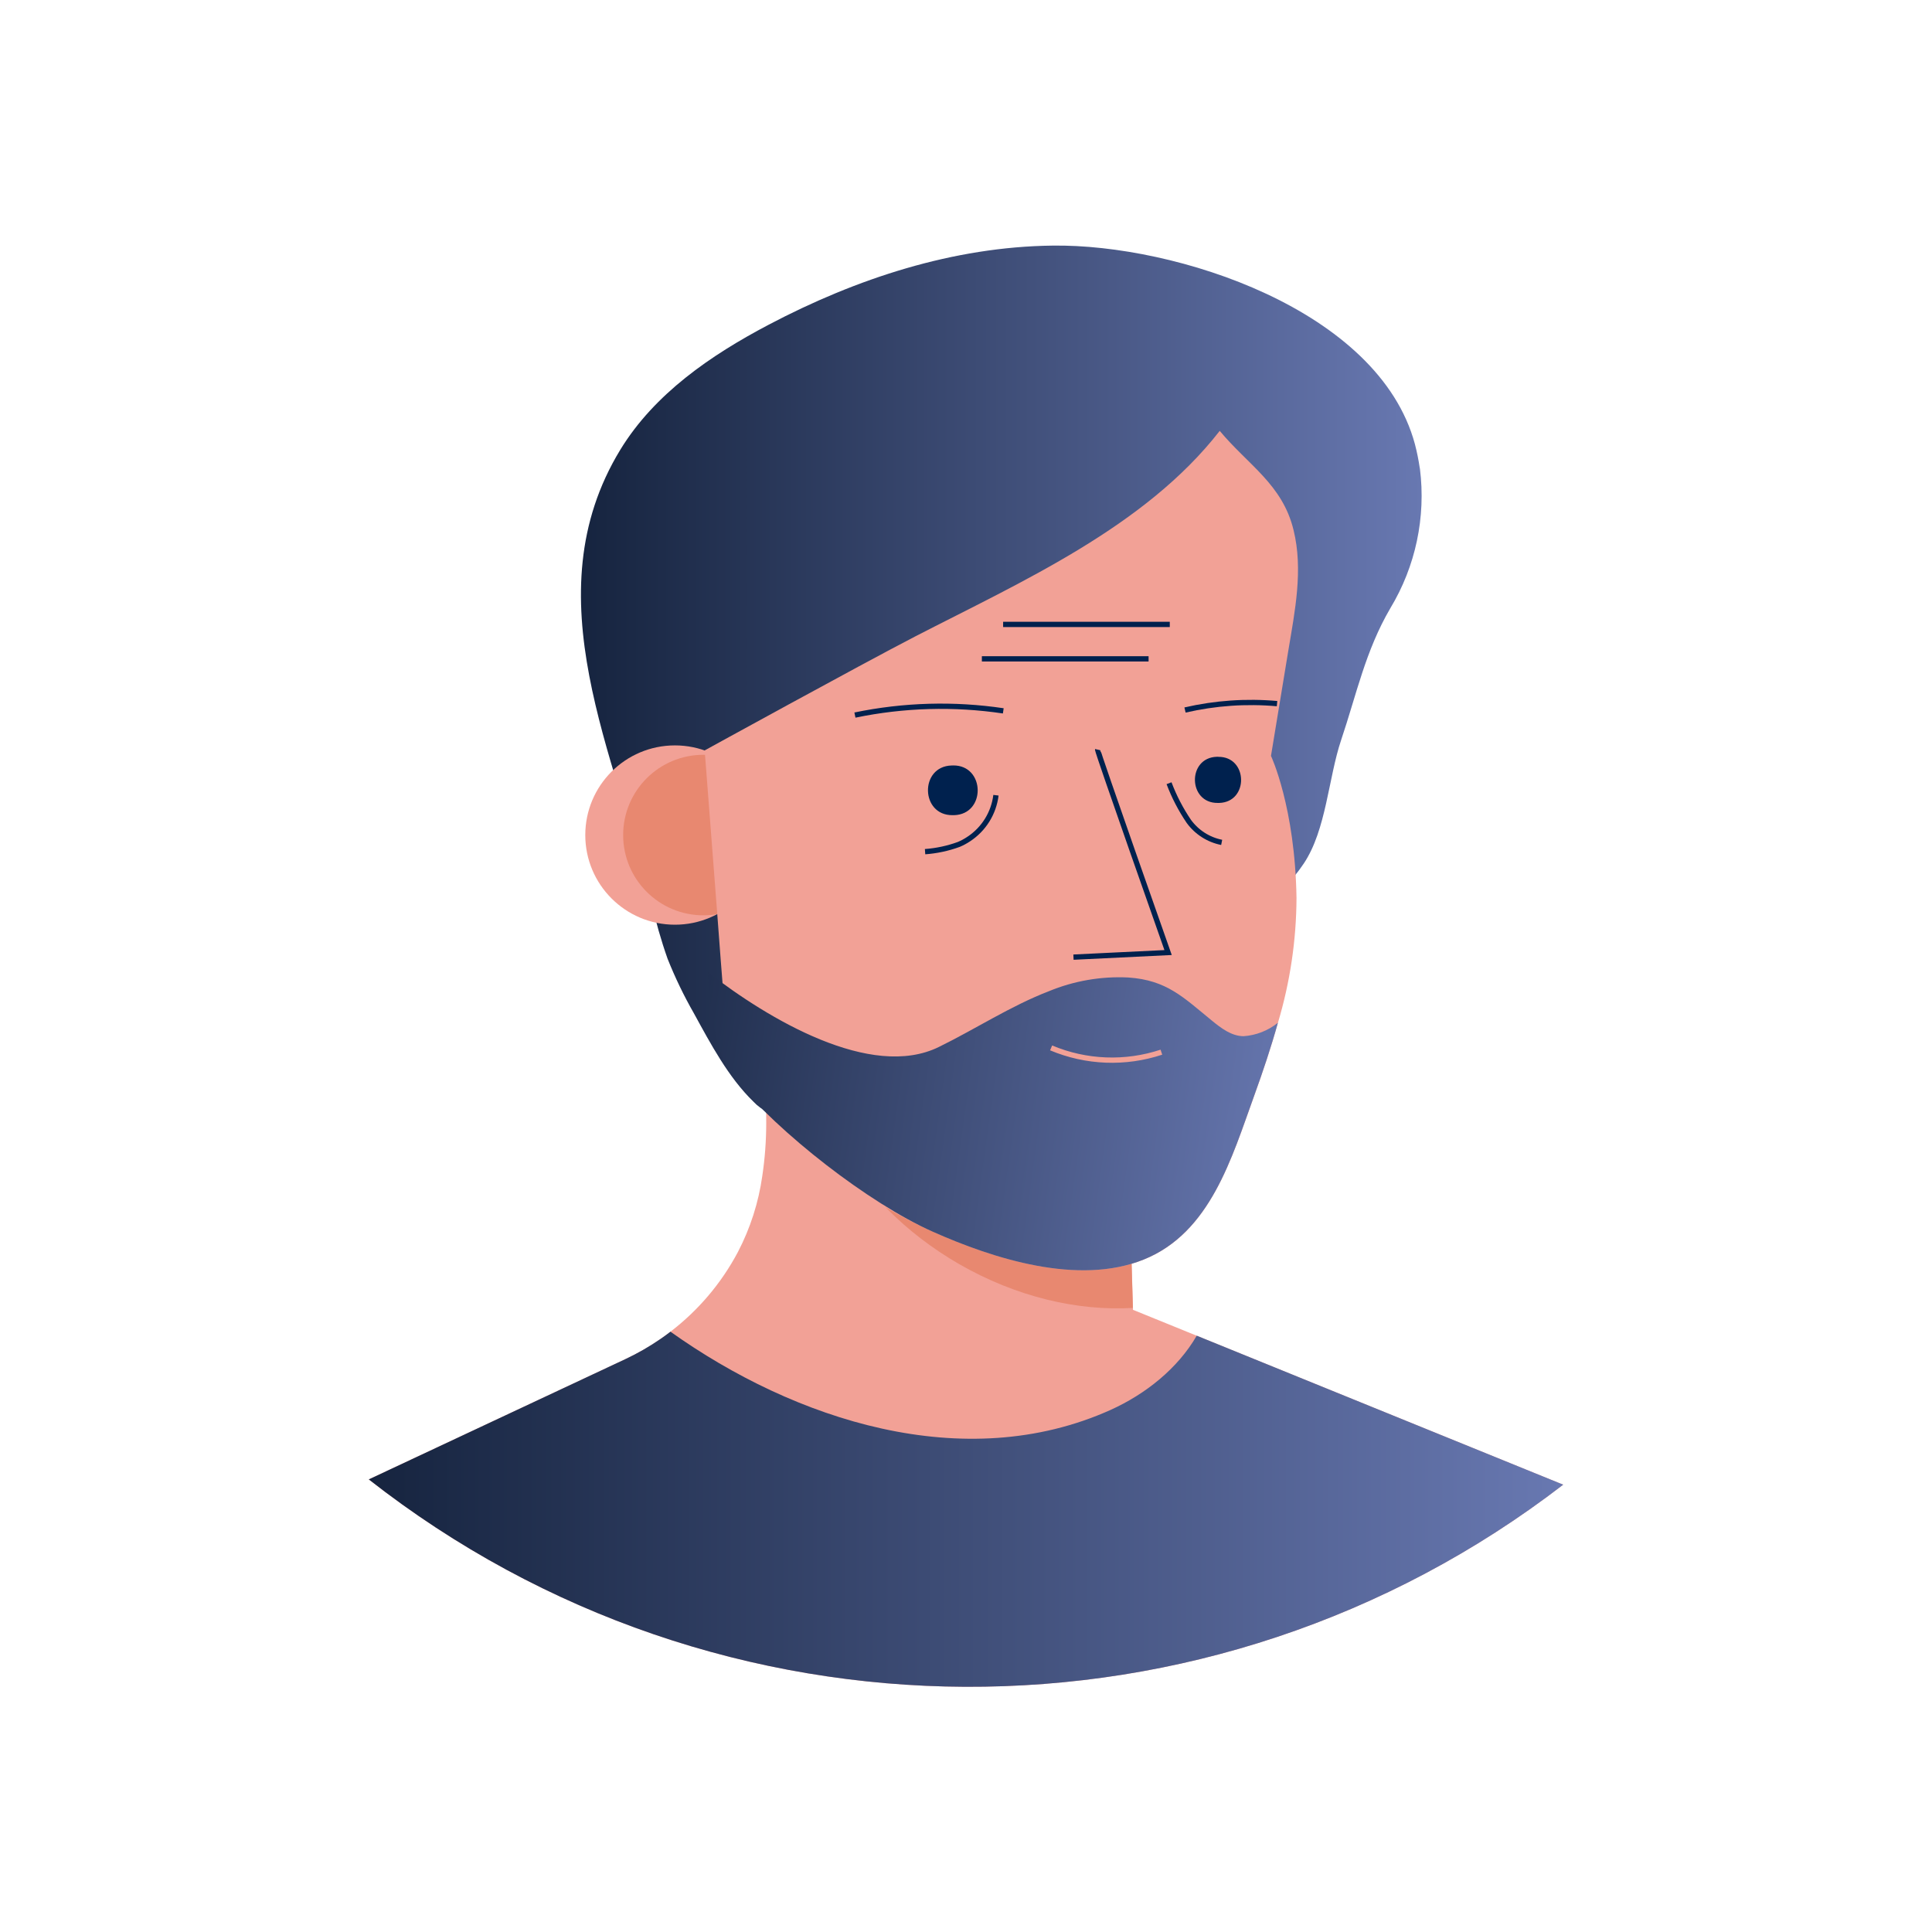
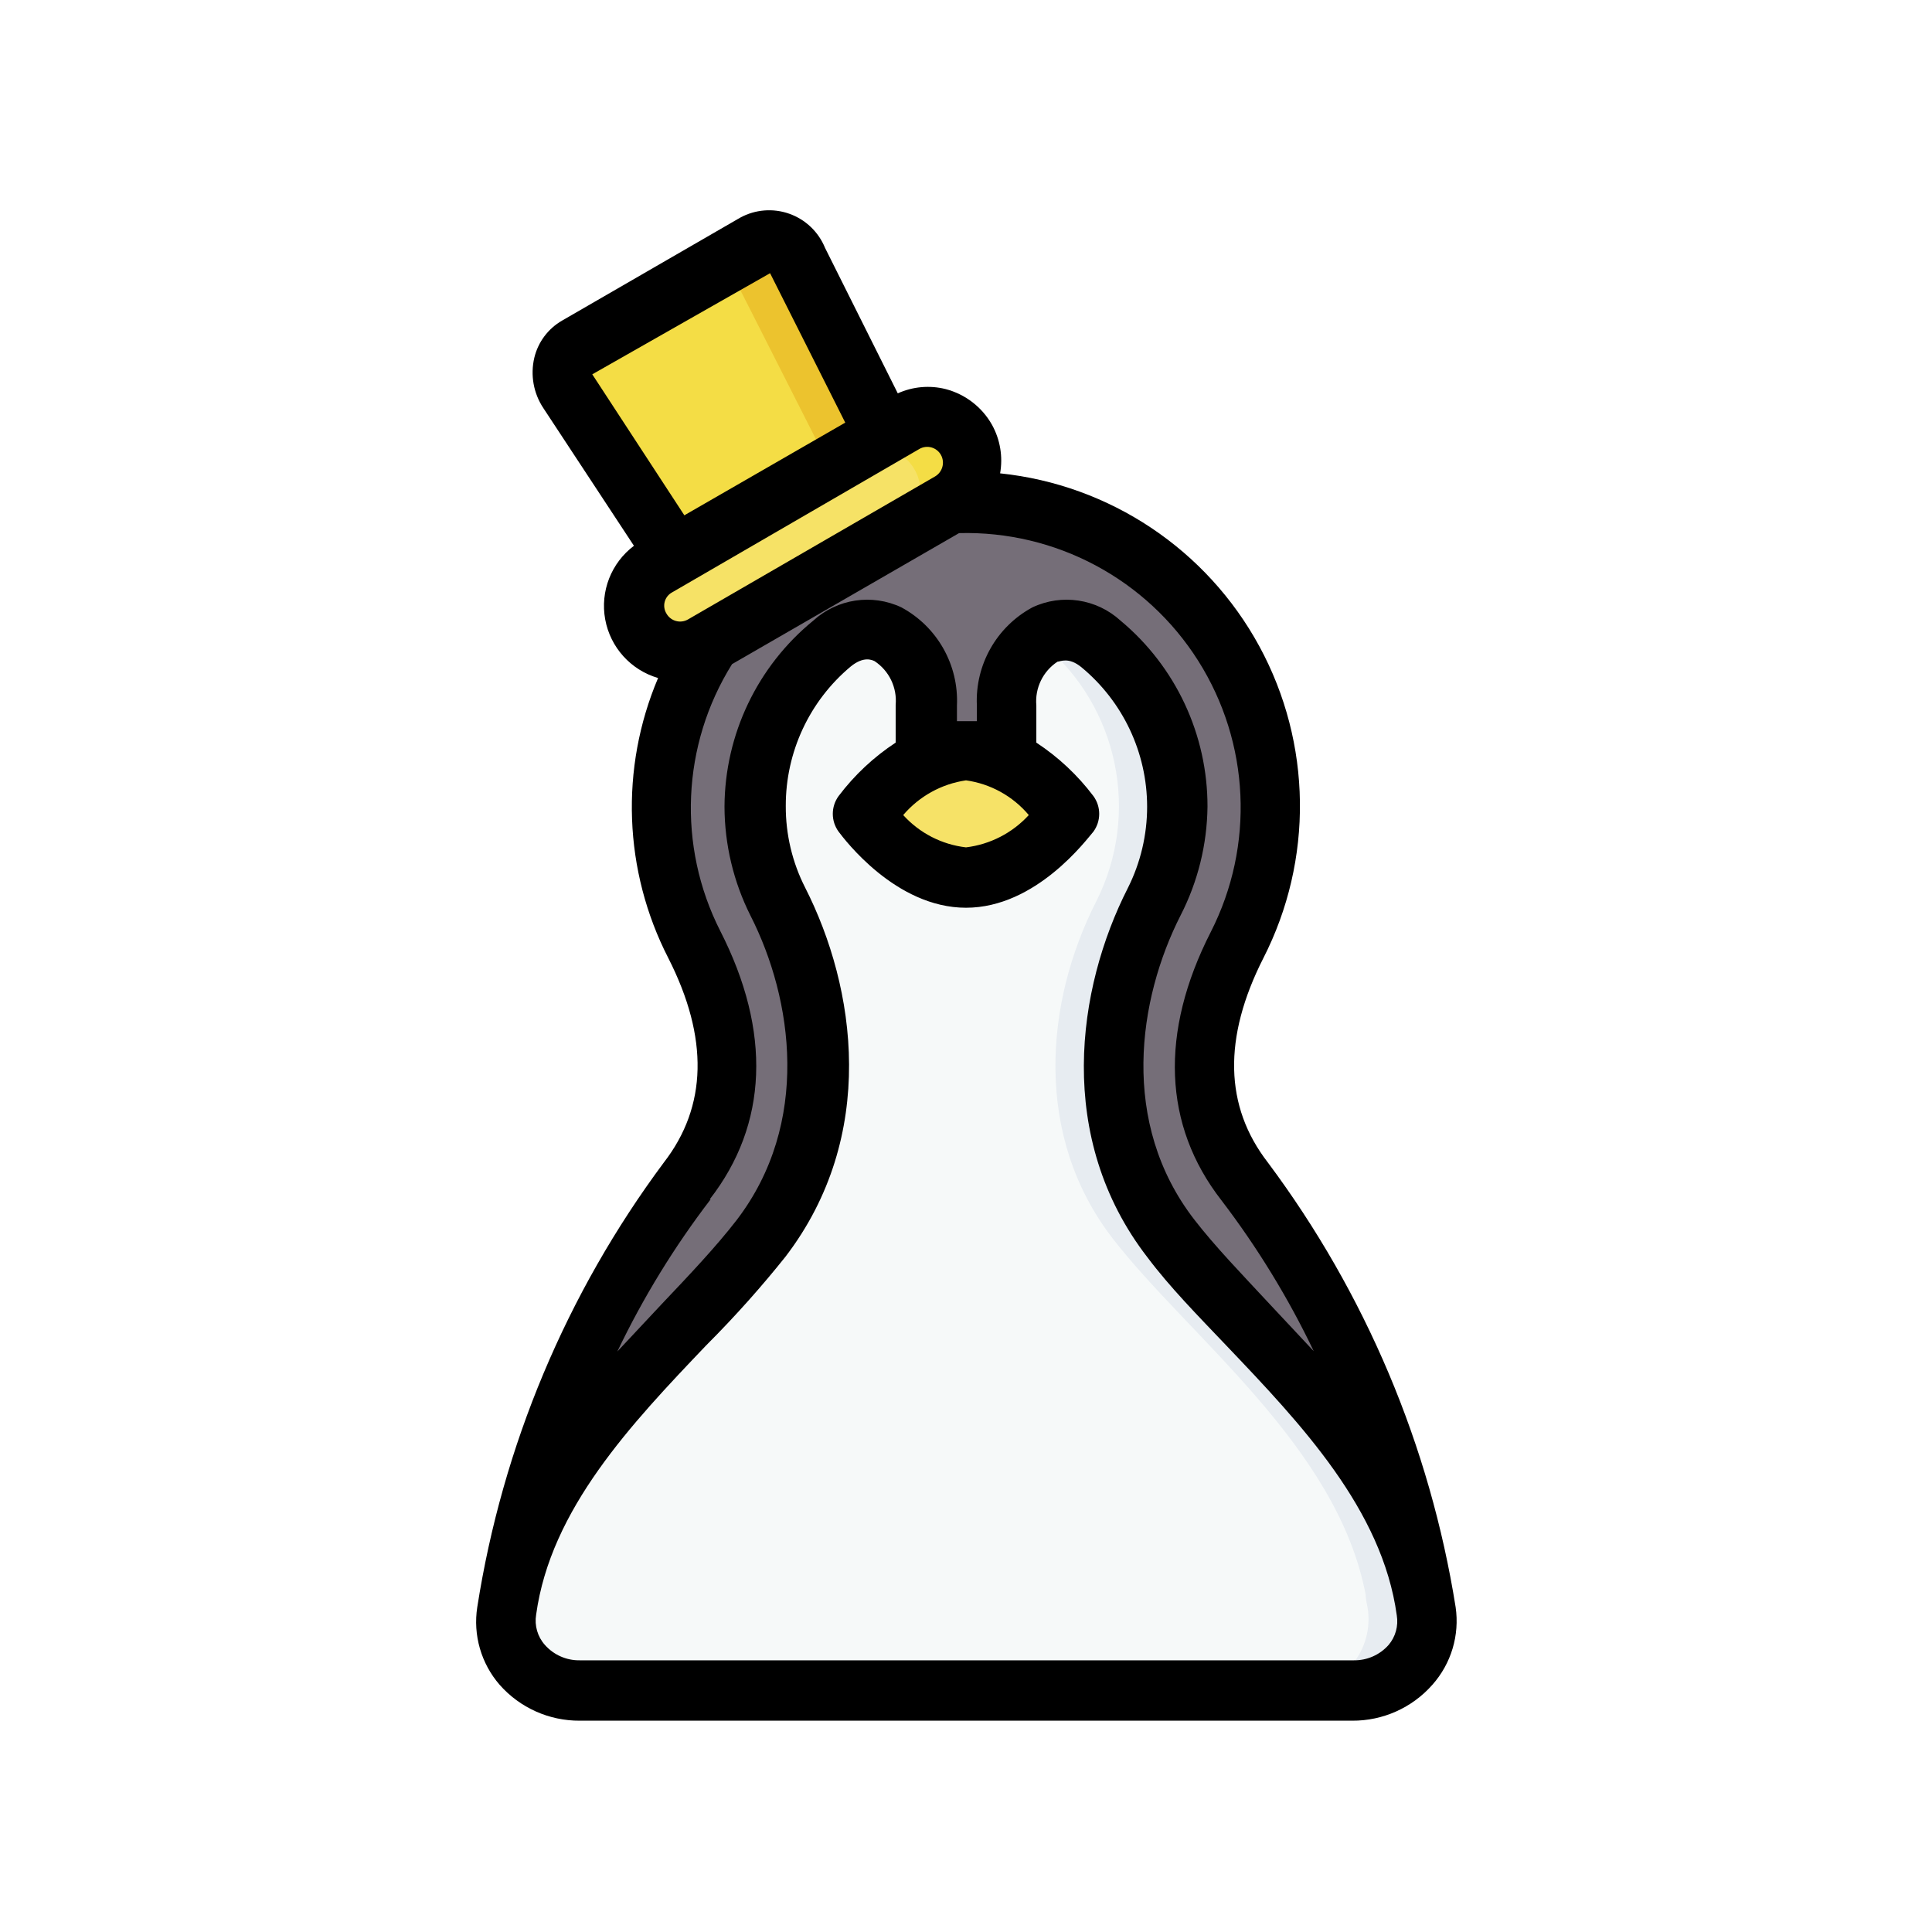
- <svg xmlns="http://www.w3.org/2000/svg" xmlns:xlink="http://www.w3.org/1999/xlink" width="800px" height="800px" viewBox="0 0 366.34 366.34" id="Layer_1" data-name="Layer 1">
+ <svg xmlns="http://www.w3.org/2000/svg" width="800px" height="800px" viewBox="0 0 64 64">
  <defs>
-     <style>.cls-1{fill:url(#linear-gradient);}.cls-2{fill:#f2a196;}.cls-3{fill:url(#linear-gradient-2);}.cls-4{fill:#e88870;}.cls-5{fill:url(#linear-gradient-3);}.cls-6,.cls-7{fill:none;stroke-miterlimit:10;}.cls-6{stroke:#f2a196;}.cls-7{stroke:#00214e;}.cls-8{fill:#00214e;}</style>
-     <linearGradient id="linear-gradient" x1="110.16" y1="129.07" x2="269.6" y2="129.07" gradientUnits="userSpaceOnUse">
-       <stop offset="0" stop-color="#16243f" />
-       <stop offset="1" stop-color="#6878b1" />
-     </linearGradient>
-     <linearGradient id="linear-gradient-2" x1="69.93" y1="286.17" x2="296.41" y2="286.17" xlink:href="#linear-gradient" />
-     <linearGradient id="linear-gradient-3" x1="112.81" y1="199.94" x2="245.48" y2="218.24" xlink:href="#linear-gradient" />
+     <style>.cls-1{fill:#756e78;}.cls-2{fill:#f6f9f9;}.cls-3,.cls-6{fill:#f6e266;}.cls-3{fill-opacity:0.99;}.cls-4{fill:#e7ecf1;}.cls-5{fill:#f4dd45;}.cls-7{fill:#ecc32e;}</style>
  </defs>
-   <path class="cls-1" d="M269.24,88.86a41.23,41.23,0,0,1-5.61,26.47c-4.73,8.09-6.41,16.36-9.33,25-2.42,7.21-2.81,17-7.07,23.39-9.35,14-27.48,16.4-42.24,21.44a11.6,11.6,0,0,0-2.82.91l-5.23,1.65q-7.51,2.37-15,4.8c-5.66,1.83-11.3,3.7-16.92,5.66-2.51.88-5.09,1.67-7.57,2.61-1.42.53-2.24,2-3.16,3.18a51.53,51.53,0,0,0-4,6.68,1.92,1.92,0,0,1-.57.72,1.75,1.75,0,0,1-.87.21,8.45,8.45,0,0,1-6-2.7c-4.74-4.6-8.13-11-11.26-16.71a82.06,82.06,0,0,1-5-10.36A90.75,90.75,0,0,1,123.51,171c-6.65-27.67-22.78-58-5.89-85.72,6.47-10.6,17.15-17.93,28.14-23.71,16.64-8.76,35-14.78,53.85-15,23.31-.31,61.81,12.13,68.68,37.64a41.45,41.45,0,0,1,.92,4.54Z" />
-   <path class="cls-2" d="M296.41,281.52a184.56,184.56,0,0,1-226.48-1l48.66-22.81a46.83,46.83,0,0,0,6.65-3.82c.64-.44,1.28-.9,1.89-1.38a46.35,46.35,0,0,0,12.78-15.09,44.69,44.69,0,0,0,4.64-14.48,67.91,67.91,0,0,0,.74-9.91c0-5.72-.31-11.44-.37-17.17q-.06-4.75-.1-9.51l2,1,5.2,2.69,2.41.41,27.88,4.74,31.12,5.3.94,32,.31,10.46.15,5.08v.33l12.1,4.92Z" />
-   <path class="cls-3" d="M296.41,281.52a184.56,184.56,0,0,1-226.48-1l48.66-22.81a46.83,46.83,0,0,0,6.65-3.82c.64-.44,1.28-.9,1.89-1.38,23.55,16.76,55.69,27.33,83.49,14.82,6.62-3,12.7-7.84,16.3-14.06Z" />
-   <path class="cls-4" d="M214.81,248c-10.45.63-22.13-2.07-33-8.34-20.41-11.79-31.32-32.35-27.4-49.21l27.88,4.74,31.12,5.3.94,32Z" />
-   <circle class="cls-2" cx="127.98" cy="158.34" r="17" />
-   <circle class="cls-4" cx="133.38" cy="158.34" r="15.22" />
-   <path class="cls-2" d="M241,143.33s4.57,9.68,4.84,26.94a83.66,83.66,0,0,1-3.52,23.66c-1.31,4.71-2.87,9.33-4.49,13.81-4.26,11.77-8.3,26-20.95,31.09-12.37,5-28.46-.13-40.05-5.3a85.13,85.13,0,0,1-31.26-23.91c-4.73-5.82-7.56-10.17-8.12-17.42,0-.37-.06-.74-.08-1.1q-.74-9.32-1.43-18.63-1.17-15.09-2.32-30.18s29.4-16.17,39.88-21.59c20.33-10.48,43.61-20.79,57.78-39,5.37,6.46,11.91,10.16,14,18.81,1.86,7.55.25,15.4-1,22.9C243.2,130,242.09,136.7,241,143.33Z" />
-   <path class="cls-5" d="M242.31,193.93c-1.31,4.71-2.87,9.33-4.49,13.81-4.26,11.77-8.3,26-20.95,31.09-12.37,5-28.46-.13-40.05-5.3-12.09-5.39-29.2-18.71-37.55-29-4.73-5.82-5-19.81-5-20.17,11.37,8.85,30.89,20.47,43.74,14.17,6.89-3.37,13.64-7.79,20.83-10.56a34.91,34.91,0,0,1,15.11-2.62c7.34.5,10.48,3.81,15.85,8.18,1.76,1.44,3.73,2.94,6,2.95A11.61,11.61,0,0,0,242.31,193.93Z" />
-   <path class="cls-6" d="M199.31,198.7a29.78,29.78,0,0,0,20.91.81" />
-   <path class="cls-7" d="M208.13,142.14c-.08.35,13.36,38.48,13.36,38.48l-17.94.87" />
-   <path class="cls-7" d="M162.11,135.59a80.34,80.34,0,0,1,28.13-.8" />
-   <path class="cls-7" d="M224.7,134.63a55.64,55.64,0,0,1,17.45-1.21" />
-   <path class="cls-7" d="M188.85,150.79a11.64,11.64,0,0,1-5.18,8.32,11.26,11.26,0,0,1-1.85,1,23.59,23.59,0,0,1-6.41,1.38" />
-   <line class="cls-7" x1="190.21" y1="118.4" x2="221.81" y2="118.4" />
-   <line class="cls-7" x1="186.18" y1="124.93" x2="217.79" y2="124.93" />
-   <path class="cls-7" d="M221.67,148.51a34.8,34.8,0,0,0,3.74,7.22,10.14,10.14,0,0,0,6.24,4" />
-   <path class="cls-8" d="M180.72,145.14c6.1-.07,6.28,9.26.18,9.43h-.27c-6.1.07-6.29-9.25-.19-9.42h.28Z" />
-   <path class="cls-8" d="M231,143.51c5.66-.07,5.83,8.59.17,8.74h-.26c-5.66.06-5.83-8.59-.17-8.75H231Z" />
+   <g data-name="Winter Avatar" id="Winter_Avatar-7">
+     <path class="cls-1" d="M47.15,52.83a32.19,32.19,0,0,0-5.9-13.71C39.39,36.73,39.64,34,41,31.29a10.1,10.1,0,1,0-18,0c1.36,2.68,1.61,5.44-.25,7.83a32.19,32.19,0,0,0-5.9,13.71Z" id="path29408-3" />
+     <path class="cls-2" d="M28.65,20.87a1.93,1.93,0,0,0-1.11.46,7,7,0,0,0-1.76,8.54c1.69,3.32,2.09,7.75-.56,11.17-2.52,3.25-7.44,6.88-8.37,11.79,0,.18-.06.36-.08.54A2.37,2.37,0,0,0,19.21,56H44.79a2.37,2.37,0,0,0,2.44-2.63c0-.18,0-.36-.08-.54-.93-4.91-5.85-8.54-8.37-11.79-2.65-3.42-2.25-7.85-.56-11.17a7,7,0,0,0-1.76-8.54c-1.48-1.21-3.14.11-3.14,2v1.82H30.68V23.36A2.24,2.24,0,0,0,28.65,20.87Z" id="path30386-60" />
+     <path class="cls-3" d="M28.9,27.33A4.62,4.62,0,0,0,32,29.06a4.62,4.62,0,0,0,3.1-1.73.57.57,0,0,0,0-.74A4.59,4.59,0,0,0,32,24.85a4.59,4.59,0,0,0-3.1,1.74A.57.57,0,0,0,28.9,27.33Z" id="path41054" />
+     <path class="cls-4" d="M35.35,20.87a1.63,1.63,0,0,0-1,.32l.2.14a7,7,0,0,1,1.76,8.54c-1.69,3.32-2.09,7.75.56,11.17,2.52,3.25,7.44,6.88,8.37,11.79,0,.18.06.36.08.54A2.37,2.37,0,0,1,42.84,56h1.95a2.37,2.37,0,0,0,2.44-2.63c0-.18,0-.36-.08-.54-.93-4.91-5.85-8.54-8.37-11.79-2.65-3.42-2.25-7.85-.56-11.17a7,7,0,0,0-1.76-8.54A1.93,1.93,0,0,0,35.35,20.87Z" id="path47202" />
+     <path class="cls-5" d="M22.36,18.4,18.82,13a1,1,0,0,1,.29-1.43L25,8.13a1,1,0,0,1,1.39.47l2.93,5.77-3,2.47Z" id="path4530-6" />
+     <path class="cls-6" d="M21.74,18.75,30,14a1.52,1.52,0,1,1,1.52,2.64l-8.21,4.74a1.52,1.52,0,1,1-1.52-2.64Z" id="path4532-9" />
+     <path class="cls-7" d="M29.33,14.37,26.4,8.6a1,1,0,0,0-.89-.6,1,1,0,0,0-.5.13L23.17,9.2a1,1,0,0,1,1.38.46l2.93,5.78Z" id="path4534-3" />
+     <path class="cls-5" d="M30.67,13.81A1.48,1.48,0,0,0,30,14l-1.8,1a1.52,1.52,0,0,1,1.55,2.62l1.77-1a1.52,1.52,0,0,0-.8-2.84Z" id="path4536-7" />
+     <path d="M16.55,55.81A3.51,3.51,0,0,0,19.21,57H44.79a3.51,3.51,0,0,0,2.66-1.19,3.18,3.18,0,0,0,.77-2.57A33.41,33.41,0,0,0,42,38.51c-1.44-1.86-1.49-4.13-.15-6.77a11.08,11.08,0,0,0-8.72-16.06,2.44,2.44,0,0,0-.27-1.61,2.48,2.48,0,0,0-1.53-1.18,2.42,2.42,0,0,0-1.59.14L27.33,8.21a2,2,0,0,0-2.81-1l-5.9,3.41a1.94,1.94,0,0,0-.92,1.23A2.13,2.13,0,0,0,18,13.52l3,4.56a2.49,2.49,0,0,0,.8,4.38,10.95,10.95,0,0,0,.34,9.28c1.34,2.64,1.29,4.91-.15,6.77a33.3,33.3,0,0,0-6.18,14.73A3.18,3.18,0,0,0,16.55,55.81ZM46,54.49a1.51,1.51,0,0,1-1.16.51H19.21a1.51,1.51,0,0,1-1.16-.51,1.21,1.21,0,0,1-.29-1c.48-3.5,3.15-6.32,5.63-8.92,1-1,1.88-2,2.63-2.94,3.06-4,2.34-8.91.65-12.23a5.9,5.9,0,0,1-.64-2.7,6,6,0,0,1,2.15-4.62c.43-.35.7-.22.79-.18a1.57,1.57,0,0,1,.7,1.45V24.6a7.58,7.58,0,0,0-1.89,1.77,1,1,0,0,0,0,1.18c.19.25,1.89,2.52,4.22,2.52s4-2.27,4.22-2.52a1,1,0,0,0,0-1.18,7.58,7.58,0,0,0-1.89-1.77V23.37a1.57,1.57,0,0,1,.7-1.45c.09,0,.36-.17.79.18A6,6,0,0,1,38,26.72a6,6,0,0,1-.64,2.7c-1.69,3.32-2.41,8.27.65,12.23.75,1,1.66,1.92,2.63,2.94,2.46,2.58,5.15,5.42,5.63,8.92A1.21,1.21,0,0,1,46,54.49ZM34.08,27A3.37,3.37,0,0,1,32,28.07,3.32,3.32,0,0,1,29.92,27,3.37,3.37,0,0,1,32,25.85,3.32,3.32,0,0,1,34.08,27ZM30.46,14.87a.52.52,0,0,1,.71.2.53.53,0,0,1-.19.71l-8,4.63h0l-.19.11a.52.52,0,0,1-.71-.19.5.5,0,0,1,.19-.71ZM25.51,9.05,28,14l-5.33,3.07L19.62,12.4Zm-2,30.68c1.93-2.48,2.05-5.56.35-8.89A9,9,0,0,1,24.25,22l7.52-4.34a9.09,9.09,0,0,1,8.34,13.21c-1.7,3.33-1.58,6.41.35,8.89a28.52,28.52,0,0,1,3.06,5l-1.46-1.56c-.93-1-1.81-1.91-2.49-2.79-2.49-3.21-1.87-7.32-.46-10.09A8.09,8.09,0,0,0,40,26.72a8,8,0,0,0-2.88-6.16,2.65,2.65,0,0,0-2.92-.44,3.51,3.51,0,0,0-1.84,3.25v.52c-.11,0-.22,0-.33,0s-.22,0-.33,0v-.52a3.51,3.51,0,0,0-1.84-3.25,2.65,2.65,0,0,0-2.92.44A8,8,0,0,0,24,26.72a8.09,8.09,0,0,0,.86,3.61c1.41,2.77,2,6.88-.46,10.09-.68.88-1.56,1.81-2.49,2.79l-1.46,1.56A28.52,28.52,0,0,1,23.54,39.73Z" />
+   </g>
</svg>
